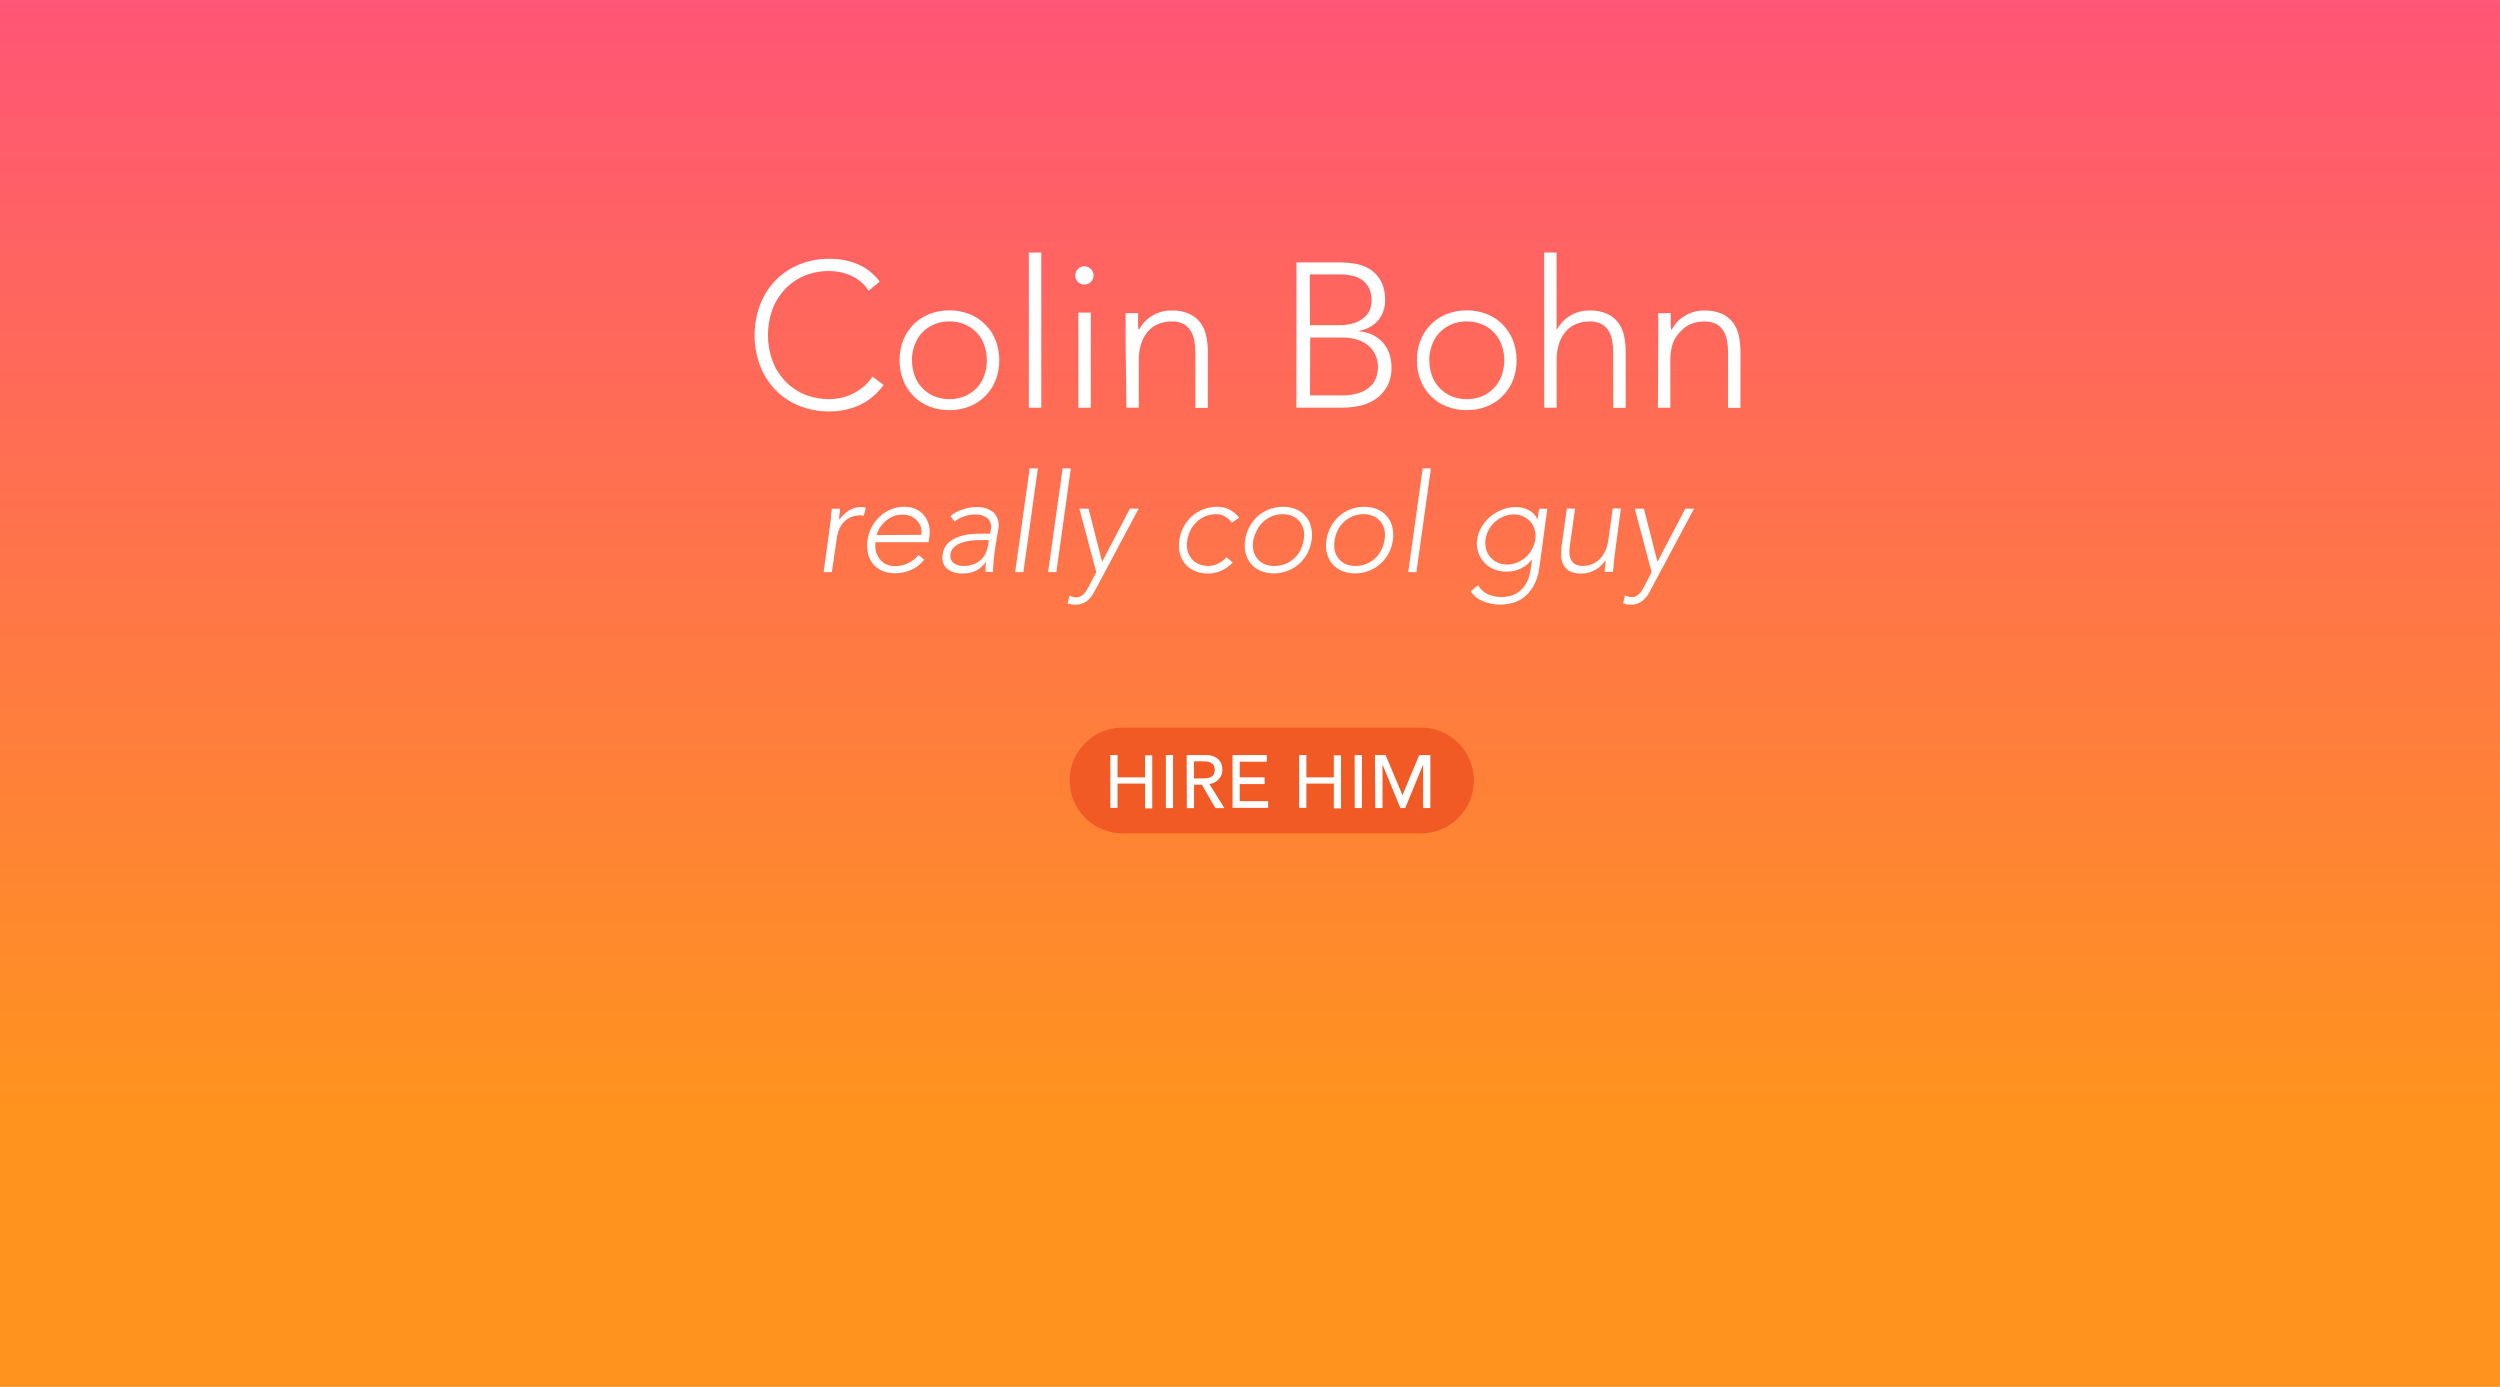
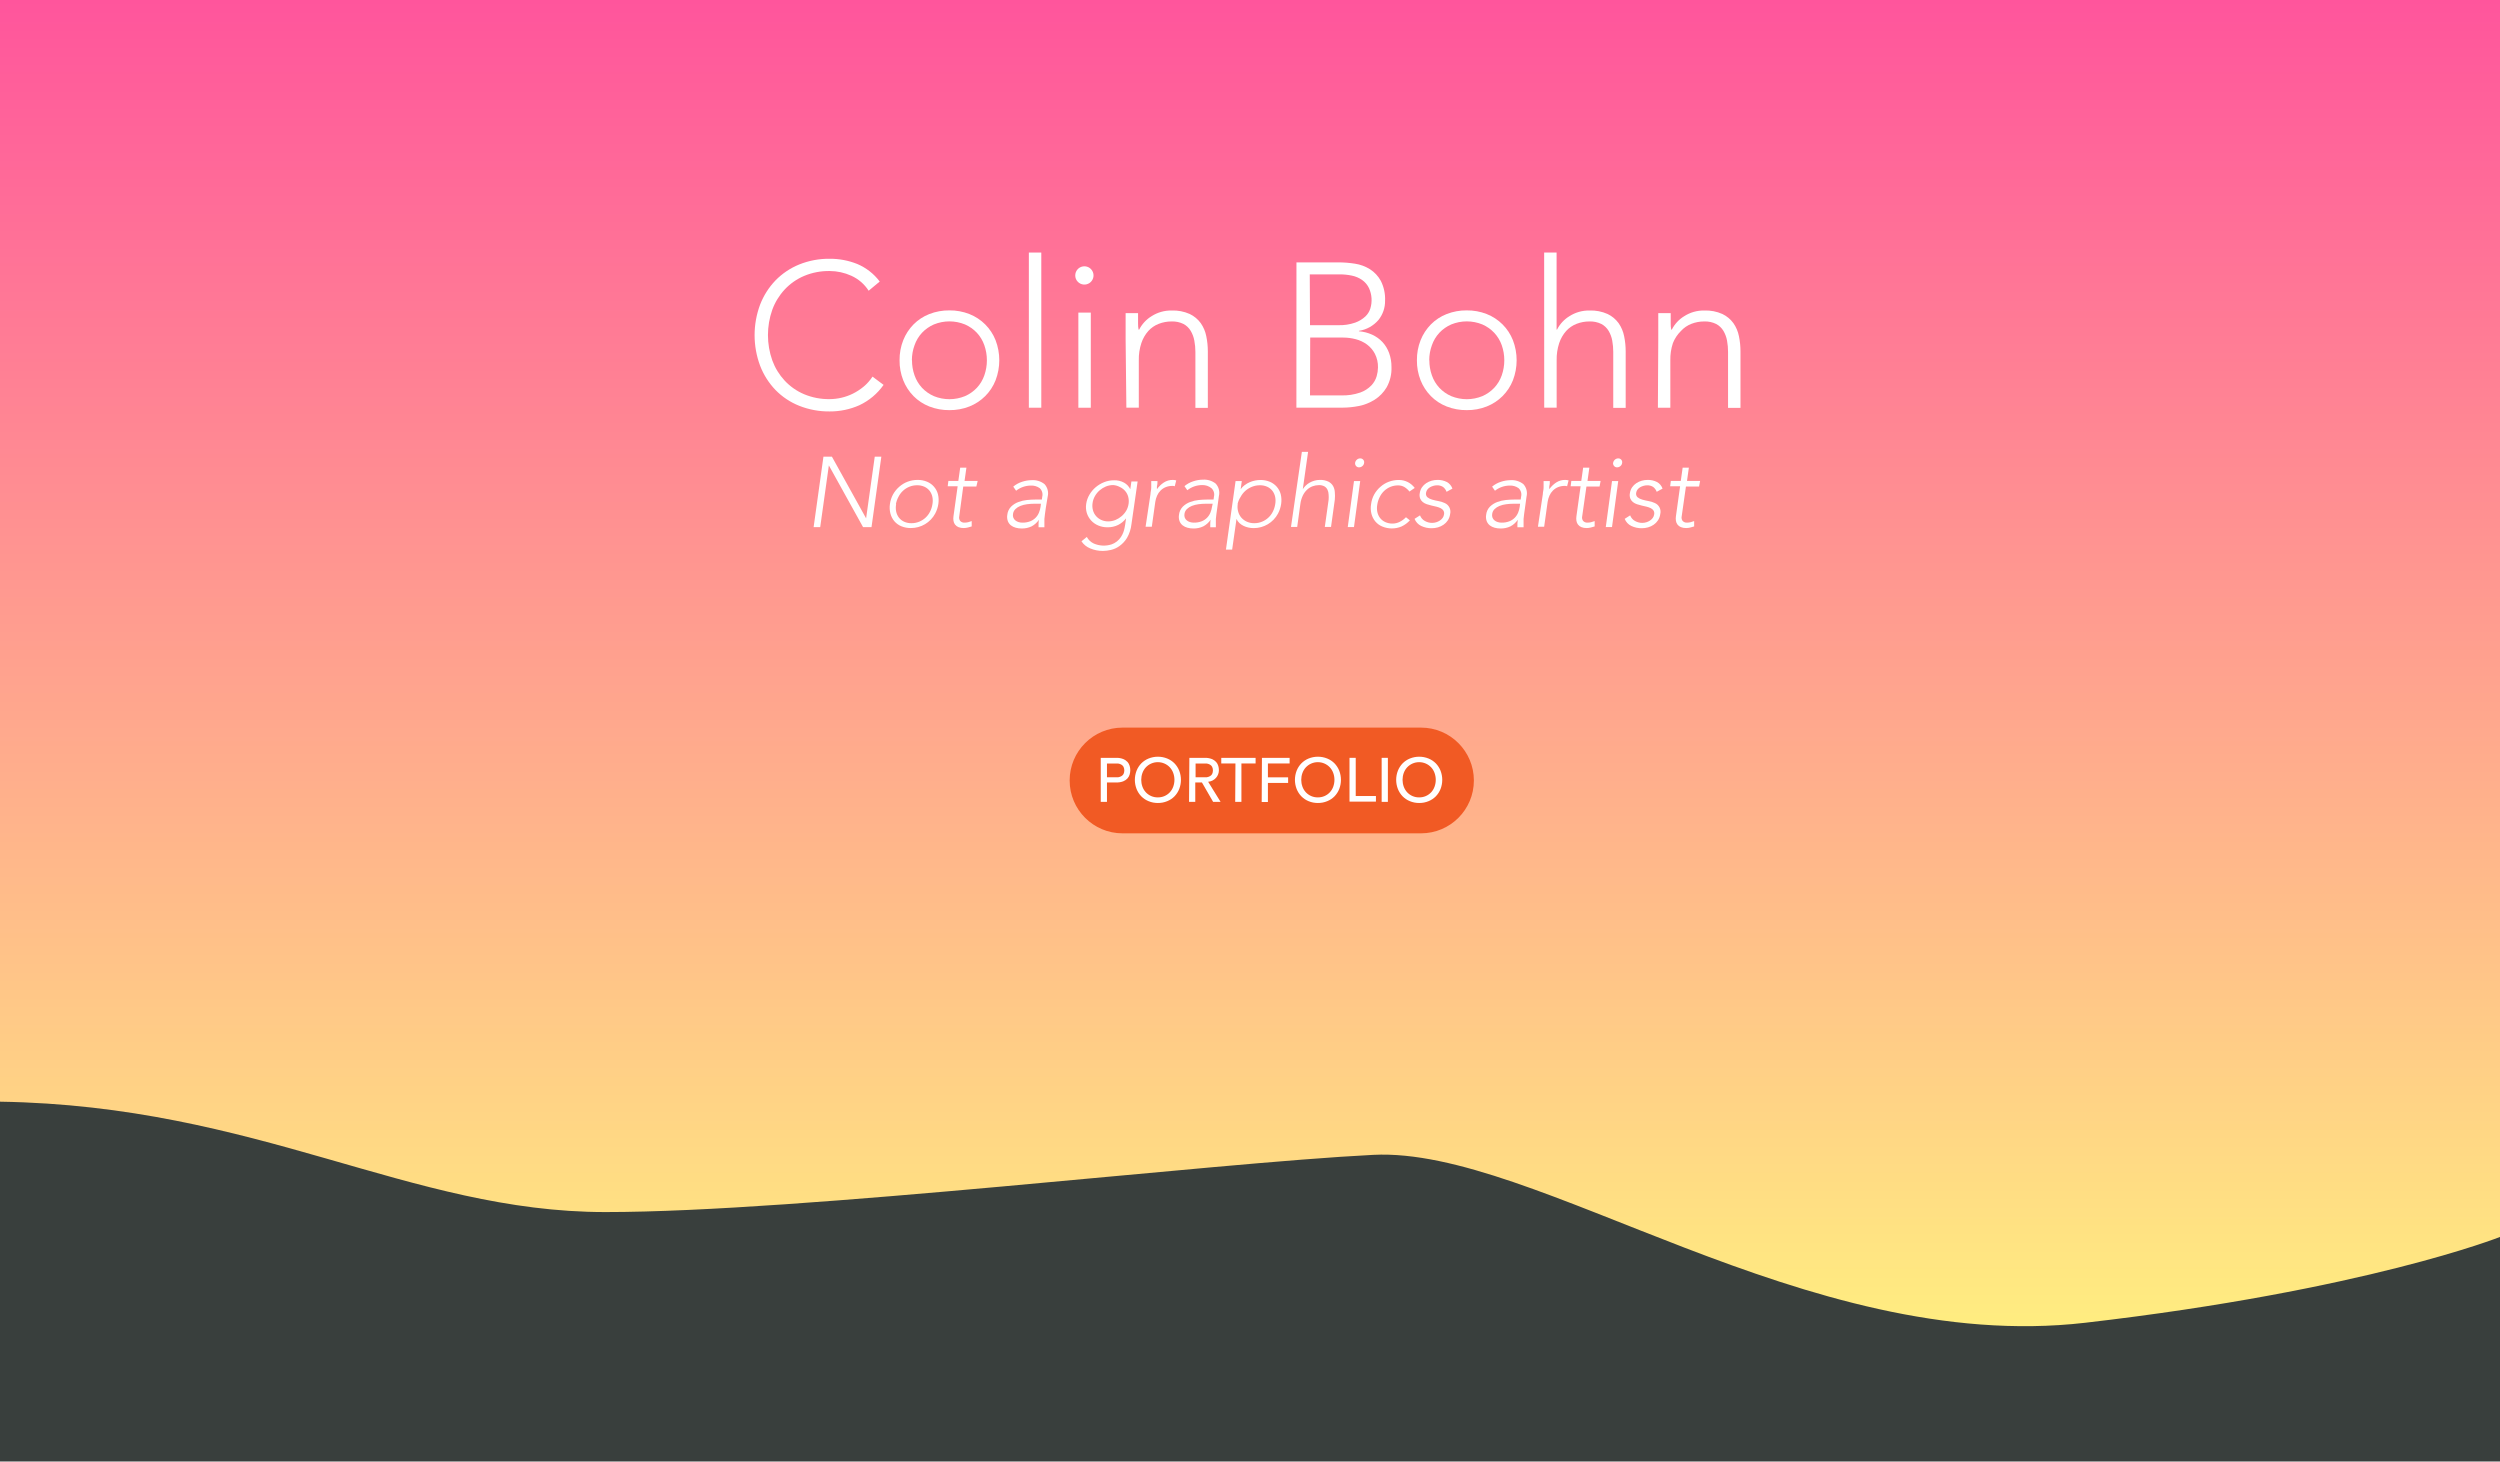
- <svg xmlns="http://www.w3.org/2000/svg" viewBox="0 0 402 223">
+ <svg xmlns="http://www.w3.org/2000/svg" viewBox="0 0 402 235">
  <defs>
    <linearGradient id="a" x1="201" y1="223" x2="201" gradientUnits="userSpaceOnUse">
-       <stop offset="0.2" stop-color="#ff931e" />
-       <stop offset="1" stop-color="#ff5576" />
+       <stop offset="0" stop-color="#fff47f" />
+       <stop offset="1" stop-color="#ff559c" />
    </linearGradient>
  </defs>
  <rect width="402" height="223" style="fill:url(#a)" />
  <path d="M142.08,61.89a9.9,9.9,0,0,1-3.89,3.27,11.57,11.57,0,0,1-4.78,1,12.87,12.87,0,0,1-4.9-.91,11,11,0,0,1-3.81-2.54,11.66,11.66,0,0,1-2.47-3.89,14.06,14.06,0,0,1,0-9.85,11.71,11.71,0,0,1,2.47-3.88,11.24,11.24,0,0,1,3.81-2.56,12.68,12.68,0,0,1,4.9-.92,11.64,11.64,0,0,1,4.44.84,8.81,8.81,0,0,1,3.61,2.82l-1.78,1.48a6.46,6.46,0,0,0-2.79-2.41,8.47,8.47,0,0,0-3.48-.76,10.26,10.26,0,0,0-4.11.79,9.15,9.15,0,0,0-3.12,2.18,9.63,9.63,0,0,0-2,3.27,12.23,12.23,0,0,0,0,8.12,9.63,9.63,0,0,0,2,3.27,9.16,9.16,0,0,0,3.12,2.18,10.25,10.25,0,0,0,4.11.79,8.56,8.56,0,0,0,3.71-.87,9,9,0,0,0,1.73-1.12,7.18,7.18,0,0,0,1.45-1.63Z" style="fill:#fff" />
  <path d="M144.65,57.93a8.5,8.5,0,0,1,.59-3.22,7.68,7.68,0,0,1,1.65-2.54,7.35,7.35,0,0,1,2.54-1.67,8.63,8.63,0,0,1,3.23-.59,8.5,8.5,0,0,1,3.22.59,7.47,7.47,0,0,1,4.21,4.21,9,9,0,0,1,0,6.44,7.46,7.46,0,0,1-4.21,4.21,8.49,8.49,0,0,1-3.22.59,8.62,8.62,0,0,1-3.23-.59,7.35,7.35,0,0,1-2.54-1.67,7.68,7.68,0,0,1-1.65-2.54A8.5,8.5,0,0,1,144.65,57.93Zm2,0a7.06,7.06,0,0,0,.41,2.43,5.67,5.67,0,0,0,1.2,2,5.83,5.83,0,0,0,1.91,1.34,6.61,6.61,0,0,0,5,0,5.83,5.83,0,0,0,1.91-1.34,5.68,5.68,0,0,0,1.2-2,7.34,7.34,0,0,0,0-4.85,5.68,5.68,0,0,0-1.2-2,5.83,5.83,0,0,0-1.91-1.34,6.61,6.61,0,0,0-5,0,5.82,5.82,0,0,0-1.91,1.34,5.67,5.67,0,0,0-1.2,2A7.05,7.05,0,0,0,146.63,57.93Z" style="fill:#fff" />
  <path d="M165.44,40.61h2V65.56h-2Z" style="fill:#fff" />
  <path d="M172.9,44.27a1.47,1.47,0,1,1,.43,1.06A1.43,1.43,0,0,1,172.9,44.27Zm.5,6h2V65.56h-2Z" style="fill:#fff" />
  <path d="M181,54.6c0-.29,0-.63,0-1s0-.82,0-1.24,0-.81,0-1.17,0-.64,0-.84h2q0,.86,0,1.65a5.12,5.12,0,0,0,.08,1h.1a5.35,5.35,0,0,1,2-2.16,5.77,5.77,0,0,1,3.23-.91,6.51,6.51,0,0,1,2.9.56,4.68,4.68,0,0,1,1.77,1.47,5.52,5.52,0,0,1,.89,2.1,11.94,11.94,0,0,1,.25,2.44v9.08h-2v-9a9.69,9.69,0,0,0-.17-1.8,4.78,4.78,0,0,0-.58-1.57,3,3,0,0,0-1.15-1.11,4,4,0,0,0-1.93-.41,5.63,5.63,0,0,0-2.06.38,4.44,4.44,0,0,0-1.68,1.15,5.59,5.59,0,0,0-1.12,1.95,8.29,8.29,0,0,0-.41,2.76v7.62h-2Z" style="fill:#fff" />
  <path d="M208.47,42.19h6.73a17.06,17.06,0,0,1,2.67.21,6.36,6.36,0,0,1,2.42.89,5.16,5.16,0,0,1,1.75,1.88,6.48,6.48,0,0,1,.68,3.18,4.82,4.82,0,0,1-1.06,3.1,5.19,5.19,0,0,1-3.14,1.75v.07a6.23,6.23,0,0,1,2.11.54A5.28,5.28,0,0,1,222.3,55a5.21,5.21,0,0,1,1.07,1.77,6.41,6.41,0,0,1,.38,2.24,6.23,6.23,0,0,1-.78,3.28,5.94,5.94,0,0,1-1.95,2,7.47,7.47,0,0,1-2.54,1,13.54,13.54,0,0,1-2.56.26h-7.46Zm2.18,10.1h4.52a7.63,7.63,0,0,0,2.74-.41,4.74,4.74,0,0,0,1.65-1,3,3,0,0,0,.79-1.27,4.65,4.65,0,0,0-.21-3.27A3.42,3.42,0,0,0,219,45a4.45,4.45,0,0,0-1.62-.68,9.28,9.28,0,0,0-1.95-.2h-4.82Zm0,11.29h5a8.56,8.56,0,0,0,3.08-.46,4.7,4.7,0,0,0,1.8-1.16,3.64,3.64,0,0,0,.84-1.47,5.32,5.32,0,0,0,.21-1.4,4.62,4.62,0,0,0-.5-2.21,4.4,4.4,0,0,0-1.29-1.5,5.31,5.31,0,0,0-1.8-.84,8,8,0,0,0-2-.26h-5.31Z" style="fill:#fff" />
  <path d="M227.84,57.93a8.51,8.51,0,0,1,.59-3.22,7.67,7.67,0,0,1,1.65-2.54,7.34,7.34,0,0,1,2.54-1.67,8.62,8.62,0,0,1,3.23-.59,8.51,8.51,0,0,1,3.22.59,7.46,7.46,0,0,1,4.21,4.21,9,9,0,0,1,0,6.44,7.46,7.46,0,0,1-4.21,4.21,8.5,8.5,0,0,1-3.22.59,8.61,8.61,0,0,1-3.23-.59,7.33,7.33,0,0,1-2.54-1.67,7.67,7.67,0,0,1-1.65-2.54A8.51,8.51,0,0,1,227.84,57.93Zm2,0a7.06,7.06,0,0,0,.41,2.43,5.66,5.66,0,0,0,1.2,2,5.83,5.83,0,0,0,1.91,1.34,6.6,6.6,0,0,0,5,0,5.82,5.82,0,0,0,1.91-1.34,5.68,5.68,0,0,0,1.21-2,7.34,7.34,0,0,0,0-4.85,5.67,5.67,0,0,0-1.21-2,5.81,5.81,0,0,0-1.91-1.34,6.6,6.6,0,0,0-5,0,5.82,5.82,0,0,0-1.91,1.34,5.65,5.65,0,0,0-1.2,2A7.05,7.05,0,0,0,229.82,57.93Z" style="fill:#fff" />
  <path d="M248.3,40.61h2V53h.07a5.35,5.35,0,0,1,2-2.16,5.77,5.77,0,0,1,3.23-.91,6.51,6.51,0,0,1,2.9.56,4.68,4.68,0,0,1,1.77,1.47,5.53,5.53,0,0,1,.89,2.1,11.94,11.94,0,0,1,.25,2.44v9.08h-2v-9a9.73,9.73,0,0,0-.16-1.8,4.77,4.77,0,0,0-.58-1.57,3,3,0,0,0-1.16-1.11,4,4,0,0,0-1.93-.41,5.62,5.62,0,0,0-2.06.38,4.44,4.44,0,0,0-1.68,1.15,5.62,5.62,0,0,0-1.12,1.95,8.29,8.29,0,0,0-.41,2.76v7.62h-2Z" style="fill:#fff" />
  <path d="M266.65,54.6q0-.43,0-1t0-1.24q0-.63,0-1.17t0-.84h2q0,.86,0,1.65a5.17,5.17,0,0,0,.08,1h.1a5.35,5.35,0,0,1,2-2.16,5.77,5.77,0,0,1,3.23-.91,6.51,6.51,0,0,1,2.9.56,4.68,4.68,0,0,1,1.77,1.47,5.53,5.53,0,0,1,.89,2.1,11.94,11.94,0,0,1,.25,2.44v9.08h-2v-9a9.73,9.73,0,0,0-.16-1.8,4.77,4.77,0,0,0-.58-1.57,3,3,0,0,0-1.16-1.11,4,4,0,0,0-1.93-.41,5.62,5.62,0,0,0-2.06.38,4.44,4.44,0,0,0-1.68,1.15A5.62,5.62,0,0,0,269,55.18a8.29,8.29,0,0,0-.41,2.76v7.62h-2Z" style="fill:#fff" />
-   <path d="M133.45,84.65q0-.29.09-.69t.08-.82q0-.42.07-.78t.06-.56h1.32q0,.57-.11,1.1a3.36,3.36,0,0,0,0,.68,5.63,5.63,0,0,1,1.51-1.47,3.58,3.58,0,0,1,2-.57,2.81,2.81,0,0,1,.75.11l-.33,1.3a1.41,1.41,0,0,0-.48-.09,3.92,3.92,0,0,0-1.52.27,3.51,3.51,0,0,0-1.14.76,3.69,3.69,0,0,0-.77,1.13,5.38,5.38,0,0,0-.4,1.4L133.76,92h-1.32Z" style="fill:#fff" />
-   <path d="M148.61,90a5.54,5.54,0,0,1-2.15,1.67,6.52,6.52,0,0,1-2.56.51,5,5,0,0,1-2.06-.4,3.92,3.92,0,0,1-1.47-1.11,4.14,4.14,0,0,1-.81-1.69,5.74,5.74,0,0,1-.05-2.17,6.25,6.25,0,0,1,2-3.79,6,6,0,0,1,1.76-1.12,5.42,5.42,0,0,1,2.1-.41,4.54,4.54,0,0,1,2,.41A3.75,3.75,0,0,1,148.69,83a3.8,3.8,0,0,1,.7,1.53,4.78,4.78,0,0,1,.06,1.74l-.13.92h-8.54a4,4,0,0,0,0,1.07,3.31,3.31,0,0,0,.43,1.27,3.11,3.11,0,0,0,1,1.06,3.32,3.32,0,0,0,1.84.44,4.73,4.73,0,0,0,2-.48,4.24,4.24,0,0,0,1.64-1.32Zm-.46-4a3.07,3.07,0,0,0-.09-1.28,2.62,2.62,0,0,0-.59-1,3,3,0,0,0-1-.71,3.3,3.3,0,0,0-1.33-.26,3.73,3.73,0,0,0-1.86.44,4.92,4.92,0,0,0-1.29,1,4.76,4.76,0,0,0-.76,1.11,3,3,0,0,0-.28.74Z" style="fill:#fff" />
-   <path d="M160.09,87.69q-.11.75-.19,1.34t-.12,1.1q0,.51-.07.95t0,.88h-1.23a7.14,7.14,0,0,1,0-.79q0-.42.09-.86h0a4.49,4.49,0,0,1-1.62,1.45,4.85,4.85,0,0,1-2.21.46,4.92,4.92,0,0,1-1.28-.17,3,3,0,0,1-1.08-.53,2.22,2.22,0,0,1-.69-.93,2.72,2.72,0,0,1-.12-1.39,3,3,0,0,1,.86-1.85,4.64,4.64,0,0,1,1.62-1,7.58,7.58,0,0,1,1.9-.44q1-.1,1.74-.1h1.54l.09-.62a1.92,1.92,0,0,0-.55-1.89,3.08,3.08,0,0,0-2-.57,5.28,5.28,0,0,0-3.28,1.14l-.64-.9a5.74,5.74,0,0,1,2-1.07,6.87,6.87,0,0,1,2.11-.36,4.13,4.13,0,0,1,2.83.87,3,3,0,0,1,.71,2.81Zm-2.53-.84a12.08,12.08,0,0,0-1.64.11,6,6,0,0,0-1.45.37,3.39,3.39,0,0,0-1.1.7,1.82,1.82,0,0,0-.54,1.1,1.52,1.52,0,0,0,.09.82,1.46,1.46,0,0,0,.45.59,2.13,2.13,0,0,0,.69.35,2.77,2.77,0,0,0,.81.12,4.56,4.56,0,0,0,1.78-.31,3.44,3.44,0,0,0,1.93-1.93,5.31,5.31,0,0,0,.34-1.26l.09-.68Z" style="fill:#fff" />
-   <path d="M165.57,75.32h1.32L164.56,92h-1.32Z" style="fill:#fff" />
-   <path d="M170.87,75.32h1.32L169.86,92h-1.32Z" style="fill:#fff" />
-   <path d="M176,95.1a4.57,4.57,0,0,1-1.24,1.56,2.91,2.91,0,0,1-1.84.57,3.86,3.86,0,0,1-.65-.05,4.94,4.94,0,0,1-.6-.14l.29-1.23.55.17a2.27,2.27,0,0,0,.59.08,1.39,1.39,0,0,0,.65-.15,2,2,0,0,0,.53-.4,3.44,3.44,0,0,0,.42-.54q.19-.3.34-.6L176.28,92l-2.71-10.21h1.47l2.18,8.56,4.47-8.56h1.41Z" style="fill:#fff" />
-   <path d="M198.22,90.46a5.87,5.87,0,0,1-1.88,1.33,5.28,5.28,0,0,1-2.1.43,5.34,5.34,0,0,1-2.1-.4,4,4,0,0,1-1.54-1.11,4.31,4.31,0,0,1-.87-1.69,5.2,5.2,0,0,1-.09-2.15,6,6,0,0,1,.69-2.15A6.35,6.35,0,0,1,191.67,83a5.9,5.9,0,0,1,1.85-1.11,6.19,6.19,0,0,1,2.21-.4,4.31,4.31,0,0,1,2,.46,4.54,4.54,0,0,1,1.53,1.3l-1.17.79a4.1,4.1,0,0,0-1.12-1,2.72,2.72,0,0,0-1.41-.36,4.42,4.42,0,0,0-1.72.33,4.63,4.63,0,0,0-2.39,2.21,5.35,5.35,0,0,0-.52,1.62,4.25,4.25,0,0,0,0,1.62,3.32,3.32,0,0,0,.62,1.32,3.09,3.09,0,0,0,1.14.89,3.8,3.8,0,0,0,1.63.33,3.41,3.41,0,0,0,1.58-.39,4.86,4.86,0,0,0,1.34-1Z" style="fill:#fff" />
-   <path d="M200.22,86.87a6,6,0,0,1,.69-2.15A6.34,6.34,0,0,1,202.25,83a5.88,5.88,0,0,1,1.85-1.11,6.2,6.2,0,0,1,2.21-.4,5.26,5.26,0,0,1,2.09.4,4.07,4.07,0,0,1,2.41,2.81,5.59,5.59,0,0,1,.1,2.15,6.54,6.54,0,0,1-.7,2.15,6.06,6.06,0,0,1-5.39,3.2,5.35,5.35,0,0,1-2.1-.4,4,4,0,0,1-1.54-1.11,4.31,4.31,0,0,1-.87-1.69A5.2,5.2,0,0,1,200.22,86.87Zm1.32,0a4.25,4.25,0,0,0,0,1.62,3.31,3.31,0,0,0,.62,1.32,3.09,3.09,0,0,0,1.14.89A3.81,3.81,0,0,0,205,91a4.43,4.43,0,0,0,1.72-.33,4.63,4.63,0,0,0,2.39-2.21,5.37,5.37,0,0,0,.52-1.62,4.26,4.26,0,0,0,0-1.62,3.3,3.3,0,0,0-.62-1.32,3.09,3.09,0,0,0-1.14-.89,3.81,3.81,0,0,0-1.63-.33,4.42,4.42,0,0,0-1.71.33,4.62,4.62,0,0,0-2.39,2.21A5.35,5.35,0,0,0,201.54,86.87Z" style="fill:#fff" />
-   <path d="M213.29,86.87a6,6,0,0,1,.69-2.15A6.35,6.35,0,0,1,215.32,83a5.89,5.89,0,0,1,1.85-1.11,6.19,6.19,0,0,1,2.21-.4,5.26,5.26,0,0,1,2.09.4,4.07,4.07,0,0,1,2.41,2.81,5.61,5.61,0,0,1,.1,2.15,6.51,6.51,0,0,1-.7,2.15,6.06,6.06,0,0,1-5.39,3.2,5.35,5.35,0,0,1-2.1-.4,4,4,0,0,1-1.54-1.11,4.32,4.32,0,0,1-.87-1.69A5.19,5.19,0,0,1,213.29,86.87Zm1.32,0a4.25,4.25,0,0,0,0,1.62,3.31,3.31,0,0,0,.62,1.32,3.1,3.1,0,0,0,1.14.89A3.8,3.8,0,0,0,218,91a4.43,4.43,0,0,0,1.72-.33,4.63,4.63,0,0,0,2.39-2.21,5.34,5.34,0,0,0,.52-1.62,4.25,4.25,0,0,0,0-1.62,3.31,3.31,0,0,0-.62-1.32,3.09,3.09,0,0,0-1.14-.89,3.8,3.8,0,0,0-1.63-.33,4.42,4.42,0,0,0-1.72.33,4.63,4.63,0,0,0-2.39,2.21A5.37,5.37,0,0,0,214.61,86.87Z" style="fill:#fff" />
-   <path d="M228.77,75.32h1.32L227.76,92h-1.32Z" style="fill:#fff" />
-   <path d="M247.52,91.3a7.82,7.82,0,0,1-1,3.06,6.16,6.16,0,0,1-1.63,1.8A5.25,5.25,0,0,1,243,97a8.08,8.08,0,0,1-1.75.22,7,7,0,0,1-2.83-.56,4.16,4.16,0,0,1-1.93-1.57l1.19-1a3.35,3.35,0,0,0,1.54,1.45,5.57,5.57,0,0,0,3.92.2,4.16,4.16,0,0,0,1.24-.69,4.11,4.11,0,0,0,.85-.95,5.22,5.22,0,0,0,.52-1,6.38,6.38,0,0,0,.28-1q.09-.46.13-.75l.2-1.41h0a5,5,0,0,1-1.75,1.45,5.17,5.17,0,0,1-2.37.53,5.09,5.09,0,0,1-2.06-.41,4.41,4.41,0,0,1-2.51-2.78,4.54,4.54,0,0,1-.14-2,5.43,5.43,0,0,1,.71-2,6.43,6.43,0,0,1,1.4-1.65,6.82,6.82,0,0,1,1.88-1.12,5.78,5.78,0,0,1,2.17-.42,4.33,4.33,0,0,1,2.22.53,3.29,3.29,0,0,1,1.34,1.45h0l.24-1.72h1.32Zm-.64-4.55a3.88,3.88,0,0,0-.1-1.57,3.25,3.25,0,0,0-.68-1.28,3.48,3.48,0,0,0-1.15-.86,3.55,3.55,0,0,0-1.52-.32,4.24,4.24,0,0,0-1.62.32,5.11,5.11,0,0,0-1.41.86,4.79,4.79,0,0,0-1,1.28,4.3,4.3,0,0,0-.53,1.57,3.84,3.84,0,0,0,.1,1.57,3.23,3.23,0,0,0,.68,1.28,3.46,3.46,0,0,0,1.15.86,3.55,3.55,0,0,0,1.52.32,4.24,4.24,0,0,0,1.62-.32,5.09,5.09,0,0,0,1.41-.86,4.75,4.75,0,0,0,1-1.28A4.3,4.3,0,0,0,246.88,86.74Z" style="fill:#fff" />
-   <path d="M259.66,89.1c0,.19-.06.42-.09.69s-.05.55-.08.83,0,.54-.07.78,0,.43-.06.56h-1.32q0-.57.11-1.1a3.4,3.4,0,0,0,0-.68h-.07a4.3,4.3,0,0,1-.65.79,4.24,4.24,0,0,1-.87.65,4.85,4.85,0,0,1-1.06.44,4.27,4.27,0,0,1-1.19.17,4.05,4.05,0,0,1-1.89-.37,2.51,2.51,0,0,1-1-1,3.16,3.16,0,0,1-.38-1.4,8.67,8.67,0,0,1,.07-1.63l.84-6.05h1.32l-.84,6a6.7,6.7,0,0,0-.07,1.2,2.64,2.64,0,0,0,.24,1,1.71,1.71,0,0,0,.67.74,2.38,2.38,0,0,0,1.24.28,4,4,0,0,0,1.41-.25,3.64,3.64,0,0,0,1.23-.77,4.48,4.48,0,0,0,.93-1.3,6.14,6.14,0,0,0,.54-1.84l.7-5.08h1.32Z" style="fill:#fff" />
-   <path d="M265.29,95.1a4.57,4.57,0,0,1-1.24,1.56,2.91,2.91,0,0,1-1.84.57,3.88,3.88,0,0,1-.65-.05A4.93,4.93,0,0,1,261,97l.29-1.23.55.17a2.28,2.28,0,0,0,.59.08,1.39,1.39,0,0,0,.65-.15,2,2,0,0,0,.53-.4A3.35,3.35,0,0,0,264,95c.13-.2.24-.4.34-.6L265.58,92l-2.71-10.21h1.47l2.18,8.56L271,81.79h1.41Z" style="fill:#fff" />
+   <path d="M132.41,73.43h1.36l5.5,9.92h0l1.39-9.92h1.06l-1.58,11.33h-1.36l-5.5-9.92h0l-1.39,9.92h-1.06Z" style="fill:#fff" />
+   <path d="M143.1,81.06a4.4,4.4,0,0,1,.5-1.56,4.61,4.61,0,0,1,1-1.23,4.28,4.28,0,0,1,1.34-.81,4.5,4.5,0,0,1,1.61-.29,3.83,3.83,0,0,1,1.52.29,3,3,0,0,1,1.75,2,4.07,4.07,0,0,1,.07,1.56,4.75,4.75,0,0,1-.51,1.56,4.41,4.41,0,0,1-3.92,2.33,3.87,3.87,0,0,1-1.53-.29,2.94,2.94,0,0,1-1.12-.81,3.14,3.14,0,0,1-.63-1.23A3.78,3.78,0,0,1,143.1,81.06Zm1,0a3.09,3.09,0,0,0,0,1.18,2.41,2.41,0,0,0,.45,1,2.25,2.25,0,0,0,.83.65,2.76,2.76,0,0,0,1.18.24,3.21,3.21,0,0,0,1.25-.24,3.36,3.36,0,0,0,1.74-1.61,3.89,3.89,0,0,0,.38-1.18,3.1,3.1,0,0,0,0-1.18,2.42,2.42,0,0,0-.45-1,2.25,2.25,0,0,0-.83-.65,2.76,2.76,0,0,0-1.18-.24,3.21,3.21,0,0,0-1.25.24,3.36,3.36,0,0,0-1.74,1.61A3.9,3.9,0,0,0,144.06,81.06Z" style="fill:#fff" />
+   <path d="M157,78.23h-2.11L154.25,83a.91.91,0,0,0,.15.77.89.89,0,0,0,.71.27,2.39,2.39,0,0,0,.57-.07,3.86,3.86,0,0,0,.57-.18l0,.86a5.39,5.39,0,0,1-.64.18,3.08,3.08,0,0,1-.64.08,2.13,2.13,0,0,1-.86-.15,1.31,1.31,0,0,1-.54-.41,1.33,1.33,0,0,1-.25-.6,2.33,2.33,0,0,1,0-.74l.67-4.82h-1.6l.11-.86h1.6l.3-2.13h1l-.3,2.13h2.11Z" style="fill:#fff" />
+   <path d="M168.17,81.65q-.08.54-.14,1t-.09.8q0,.37,0,.69c0,.21,0,.43,0,.64H167a5.15,5.15,0,0,1,0-.58q0-.3.06-.62h0a3.28,3.28,0,0,1-1.18,1.06,3.53,3.53,0,0,1-1.61.34,3.57,3.57,0,0,1-.93-.12,2.15,2.15,0,0,1-.78-.38,1.61,1.61,0,0,1-.5-.68,2,2,0,0,1-.09-1,2.21,2.21,0,0,1,.62-1.34,3.37,3.37,0,0,1,1.18-.74,5.51,5.51,0,0,1,1.38-.32q.72-.07,1.26-.07h1.12l.06-.45a1.4,1.4,0,0,0-.4-1.38,2.24,2.24,0,0,0-1.42-.42,3.84,3.84,0,0,0-2.38.83l-.46-.66a4.18,4.18,0,0,1,1.42-.78,5,5,0,0,1,1.54-.26,3,3,0,0,1,2.06.63,2.18,2.18,0,0,1,.52,2ZM166.33,81a8.8,8.8,0,0,0-1.19.08,4.37,4.37,0,0,0-1.06.27,2.46,2.46,0,0,0-.8.51,1.33,1.33,0,0,0-.39.8,1.11,1.11,0,0,0,.06.6,1.05,1.05,0,0,0,.33.43,1.54,1.54,0,0,0,.5.26,2,2,0,0,0,.59.09,3.32,3.32,0,0,0,1.3-.22,2.5,2.5,0,0,0,1.4-1.4,3.86,3.86,0,0,0,.25-.92l.06-.5Z" style="fill:#fff" />
+   <path d="M181.94,84.28a5.69,5.69,0,0,1-.72,2.22A4.47,4.47,0,0,1,180,87.81a3.81,3.81,0,0,1-1.37.62,5.88,5.88,0,0,1-1.27.16,5.09,5.09,0,0,1-2.06-.41,3,3,0,0,1-1.4-1.14l.86-.7a2.44,2.44,0,0,0,1.12,1.06,4.05,4.05,0,0,0,2.85.14,3,3,0,0,0,1.52-1.19,3.83,3.83,0,0,0,.38-.75,4.68,4.68,0,0,0,.2-.71q.06-.34.1-.54l.14-1h0a3.65,3.65,0,0,1-1.27,1.06,3.76,3.76,0,0,1-1.72.38,3.71,3.71,0,0,1-1.5-.3,3.21,3.21,0,0,1-1.82-2,3.31,3.31,0,0,1-.1-1.47,4,4,0,0,1,.52-1.47,4.68,4.68,0,0,1,1-1.2,5,5,0,0,1,1.37-.82,4.2,4.2,0,0,1,1.58-.3,3.15,3.15,0,0,1,1.62.38,2.4,2.4,0,0,1,1,1.06h0l.18-1.25h1ZM181.48,81a2.82,2.82,0,0,0-.07-1.14,2.36,2.36,0,0,0-.5-.93,2.52,2.52,0,0,0-.84-.62A2.57,2.57,0,0,0,179,78a3.08,3.08,0,0,0-1.18.23,3.71,3.71,0,0,0-1,.62,3.47,3.47,0,0,0-.76.93,3.12,3.12,0,0,0-.38,1.14,2.8,2.8,0,0,0,.07,1.14,2.36,2.36,0,0,0,.5.93,2.51,2.51,0,0,0,.84.62,2.57,2.57,0,0,0,1.1.23,3.08,3.08,0,0,0,1.18-.23,3.7,3.7,0,0,0,1-.62,3.47,3.47,0,0,0,.76-.93A3.13,3.13,0,0,0,181.48,81Z" style="fill:#fff" />
+   <path d="M185,79.44q0-.21.06-.5t.06-.6q0-.3,0-.57c0-.18,0-.31,0-.41h1c0,.28,0,.54-.08.8a2.45,2.45,0,0,0,0,.5,4.11,4.11,0,0,1,1.1-1.07,2.6,2.6,0,0,1,1.46-.42,2,2,0,0,1,.54.08l-.24.94a1,1,0,0,0-.35-.06,2.85,2.85,0,0,0-1.1.2,2.55,2.55,0,0,0-.83.55,2.69,2.69,0,0,0-.56.82,3.92,3.92,0,0,0-.29,1l-.56,4h-1Z" style="fill:#fff" />
+   <path d="M195.74,81.65q-.08.54-.14,1t-.09.8q0,.37,0,.69c0,.21,0,.43,0,.64h-.9a5.15,5.15,0,0,1,0-.58q0-.3.06-.62h0a3.28,3.28,0,0,1-1.18,1.06,3.53,3.53,0,0,1-1.61.34,3.57,3.57,0,0,1-.93-.12,2.15,2.15,0,0,1-.78-.38,1.61,1.61,0,0,1-.5-.68,2,2,0,0,1-.09-1,2.21,2.21,0,0,1,.62-1.34,3.37,3.37,0,0,1,1.18-.74,5.51,5.51,0,0,1,1.38-.32q.72-.07,1.26-.07h1.12l.06-.45a1.4,1.4,0,0,0-.4-1.38A2.24,2.24,0,0,0,193.3,78a3.84,3.84,0,0,0-2.38.83l-.46-.66a4.18,4.18,0,0,1,1.42-.78,5,5,0,0,1,1.54-.26,3,3,0,0,1,2.06.63,2.18,2.18,0,0,1,.52,2ZM193.9,81a8.8,8.8,0,0,0-1.19.08,4.37,4.37,0,0,0-1.06.27,2.46,2.46,0,0,0-.8.51,1.33,1.33,0,0,0-.39.8,1.11,1.11,0,0,0,.06.6,1.05,1.05,0,0,0,.33.43,1.54,1.54,0,0,0,.5.26,2,2,0,0,0,.59.09,3.32,3.32,0,0,0,1.3-.22,2.5,2.5,0,0,0,1.4-1.4,3.86,3.86,0,0,0,.25-.92L195,81Z" style="fill:#fff" />
+   <path d="M198.68,77.36h1l-.18,1.3h0a2.93,2.93,0,0,1,.65-.66,4,4,0,0,1,.8-.46,4.3,4.3,0,0,1,.86-.27,4.37,4.37,0,0,1,.86-.09,3.82,3.82,0,0,1,1.52.29,3,3,0,0,1,1.75,2,4.07,4.07,0,0,1,.07,1.56,4.74,4.74,0,0,1-.51,1.56,4.41,4.41,0,0,1-3.92,2.33,4,4,0,0,1-.83-.09,3.38,3.38,0,0,1-.79-.27,2.69,2.69,0,0,1-.67-.46,1.92,1.92,0,0,1-.46-.66h0l-.7,4.94h-1Zm.35,3.7a2.69,2.69,0,0,0,.06,1.18,2.46,2.46,0,0,0,.52,1,2.59,2.59,0,0,0,.89.65,2.83,2.83,0,0,0,1.18.24,3.21,3.21,0,0,0,1.25-.24,3.36,3.36,0,0,0,1.74-1.61,3.88,3.88,0,0,0,.38-1.18,3.07,3.07,0,0,0,0-1.18,2.42,2.42,0,0,0-.45-1,2.26,2.26,0,0,0-.83-.65,2.76,2.76,0,0,0-1.18-.24,3.35,3.35,0,0,0-1.26.24,3.76,3.76,0,0,0-1.07.65,3.59,3.59,0,0,0-.78,1A3.43,3.43,0,0,0,199,81.06Z" style="fill:#fff" />
+   <path d="M209.34,72.66h1l-.85,6h0a3.16,3.16,0,0,1,.47-.58,3.11,3.11,0,0,1,.63-.47,3.55,3.55,0,0,1,.77-.32,3.1,3.1,0,0,1,.86-.12,3,3,0,0,1,1.38.27,1.84,1.84,0,0,1,.76.71,2.31,2.31,0,0,1,.28,1,6.4,6.4,0,0,1,0,1.18l-.61,4.4h-1l.61-4.35a4.83,4.83,0,0,0,0-.87,1.92,1.92,0,0,0-.18-.76,1.25,1.25,0,0,0-.49-.54,1.74,1.74,0,0,0-.9-.2,2.93,2.93,0,0,0-1,.18,2.65,2.65,0,0,0-.9.56,3.26,3.26,0,0,0-.68.94,4.47,4.47,0,0,0-.39,1.34l-.51,3.7h-1Z" style="fill:#fff" />
+   <path d="M217.72,77.36h1l-1,7.39h-1Zm.18-2.93a.85.85,0,0,1,.28-.51.78.78,0,0,1,.54-.21.62.62,0,0,1,.49.21.6.6,0,0,1,.14.51.76.76,0,0,1-.27.51.81.81,0,0,1-.54.21.6.6,0,0,1-.48-.21A.65.65,0,0,1,217.9,74.44Z" style="fill:#fff" />
+   <path d="M226.71,83.67a4.27,4.27,0,0,1-1.37,1,4,4,0,0,1-3.06,0,2.93,2.93,0,0,1-1.12-.81,3.14,3.14,0,0,1-.63-1.23,3.75,3.75,0,0,1-.06-1.56,4.38,4.38,0,0,1,.5-1.56,4.62,4.62,0,0,1,1-1.23,4.27,4.27,0,0,1,1.34-.81,4.49,4.49,0,0,1,1.61-.29,3.14,3.14,0,0,1,1.46.34,3.3,3.3,0,0,1,1.11.94l-.85.58a3,3,0,0,0-.82-.73,2,2,0,0,0-1-.26,3.21,3.21,0,0,0-1.25.24,3.42,3.42,0,0,0-1,.65,3.39,3.39,0,0,0-.72,1,3.91,3.91,0,0,0-.38,1.18,3.09,3.09,0,0,0,0,1.18,2.4,2.4,0,0,0,.45,1,2.24,2.24,0,0,0,.83.65,2.75,2.75,0,0,0,1.18.24,2.48,2.48,0,0,0,1.15-.28,3.55,3.55,0,0,0,1-.74Z" style="fill:#fff" />
+   <path d="M228.34,82.87a1.71,1.71,0,0,0,.77.9,2.36,2.36,0,0,0,1.2.31,2.26,2.26,0,0,0,1.21-.37,1.76,1.76,0,0,0,.45-.42,1.25,1.25,0,0,0,.23-.57.89.89,0,0,0-.1-.62,1.1,1.1,0,0,0-.44-.38,3.33,3.33,0,0,0-.66-.24l-.78-.18a7,7,0,0,1-.78-.22,2.13,2.13,0,0,1-.66-.35,1.41,1.41,0,0,1-.42-.57,1.62,1.62,0,0,1-.06-.87,2.18,2.18,0,0,1,.36-.94,2.51,2.51,0,0,1,.68-.66,3,3,0,0,1,.86-.39,3.48,3.48,0,0,1,.93-.13,3.16,3.16,0,0,1,1.53.34,1.93,1.93,0,0,1,.89,1.06l-.94.51a1.74,1.74,0,0,0-.57-.78,1.7,1.7,0,0,0-1-.26,2,2,0,0,0-.54.08,2.46,2.46,0,0,0-.54.22,1.44,1.44,0,0,0-.43.37,1.1,1.1,0,0,0-.22.51.76.76,0,0,0,.22.74,2.08,2.08,0,0,0,.76.38,9.66,9.66,0,0,0,1,.23,3.9,3.9,0,0,1,1,.31,1.52,1.52,0,0,1,.89,1.78,2.39,2.39,0,0,1-.36,1,2.66,2.66,0,0,1-.69.71,3,3,0,0,1-.91.43,3.73,3.73,0,0,1-1,.14,3.79,3.79,0,0,1-1.7-.37,2.15,2.15,0,0,1-1.06-1.14Z" style="fill:#fff" />
+   <path d="M245.22,81.65q-.08.54-.14,1t-.09.8q0,.37,0,.69c0,.21,0,.43,0,.64H244a5.15,5.15,0,0,1,0-.58,6.2,6.2,0,0,1,.06-.62h0a3.27,3.27,0,0,1-1.18,1.06,3.53,3.53,0,0,1-1.61.34,3.57,3.57,0,0,1-.93-.12,2.16,2.16,0,0,1-.78-.38,1.62,1.62,0,0,1-.5-.68,2,2,0,0,1-.09-1,2.2,2.2,0,0,1,.62-1.34,3.38,3.38,0,0,1,1.18-.74,5.52,5.52,0,0,1,1.38-.32q.72-.07,1.26-.07h1.12l.06-.45a1.4,1.4,0,0,0-.4-1.38,2.24,2.24,0,0,0-1.42-.42,3.84,3.84,0,0,0-2.38.83l-.46-.66a4.18,4.18,0,0,1,1.42-.78,5,5,0,0,1,1.54-.26,3,3,0,0,1,2.06.63,2.18,2.18,0,0,1,.52,2ZM243.38,81a8.8,8.8,0,0,0-1.19.08,4.36,4.36,0,0,0-1.06.27,2.45,2.45,0,0,0-.8.51,1.33,1.33,0,0,0-.39.8,1.1,1.1,0,0,0,.06.6,1.05,1.05,0,0,0,.33.43,1.53,1.53,0,0,0,.5.26,2,2,0,0,0,.59.09,3.32,3.32,0,0,0,1.3-.22,2.51,2.51,0,0,0,1.4-1.4,3.91,3.91,0,0,0,.25-.92l.06-.5Z" style="fill:#fff" />
+   <path d="M248.09,79.44q0-.21.06-.5t.06-.6l0-.57c0-.18,0-.31,0-.41h1c0,.28,0,.54-.08.8a2.5,2.5,0,0,0,0,.5,4.09,4.09,0,0,1,1.1-1.07,2.6,2.6,0,0,1,1.46-.42,2,2,0,0,1,.54.08l-.24.94a1,1,0,0,0-.35-.06,2.85,2.85,0,0,0-1.1.2,2.55,2.55,0,0,0-.83.55,2.68,2.68,0,0,0-.56.82,3.94,3.94,0,0,0-.29,1l-.56,4h-1Z" style="fill:#fff" />
+   <path d="M257.21,78.23H255.1L254.42,83a.91.91,0,0,0,.15.77.89.89,0,0,0,.71.27,2.39,2.39,0,0,0,.57-.07,3.86,3.86,0,0,0,.57-.18l0,.86a5.33,5.33,0,0,1-.64.18,3.08,3.08,0,0,1-.64.08,2.13,2.13,0,0,1-.86-.15,1.31,1.31,0,0,1-.54-.41,1.34,1.34,0,0,1-.25-.6,2.33,2.33,0,0,1,0-.74l.67-4.82h-1.6l.11-.86h1.6l.3-2.13h1l-.3,2.13h2.11Z" style="fill:#fff" />
+   <path d="M259.21,77.36h1l-1,7.39h-1Zm.18-2.93a.85.85,0,0,1,.28-.51.78.78,0,0,1,.54-.21.62.62,0,0,1,.49.21.6.6,0,0,1,.14.51.76.76,0,0,1-.27.51.81.81,0,0,1-.54.21.6.6,0,0,1-.48-.21A.65.65,0,0,1,259.38,74.44Z" style="fill:#fff" />
+   <path d="M262.13,82.87a1.71,1.71,0,0,0,.77.9,2.36,2.36,0,0,0,1.2.31,2.26,2.26,0,0,0,1.21-.37,1.76,1.76,0,0,0,.45-.42,1.25,1.25,0,0,0,.23-.57.89.89,0,0,0-.1-.62,1.1,1.1,0,0,0-.44-.38,3.33,3.33,0,0,0-.66-.24l-.78-.18a7,7,0,0,1-.78-.22,2.13,2.13,0,0,1-.66-.35,1.41,1.41,0,0,1-.42-.57,1.62,1.62,0,0,1-.06-.87,2.18,2.18,0,0,1,.36-.94,2.51,2.51,0,0,1,.68-.66,3,3,0,0,1,.86-.39,3.48,3.48,0,0,1,.93-.13,3.16,3.16,0,0,1,1.53.34,1.93,1.93,0,0,1,.89,1.06l-.94.51a1.74,1.74,0,0,0-.57-.78,1.7,1.7,0,0,0-1-.26,2,2,0,0,0-.54.08,2.46,2.46,0,0,0-.54.22,1.44,1.44,0,0,0-.43.37,1.1,1.1,0,0,0-.22.51.76.76,0,0,0,.22.74,2.08,2.08,0,0,0,.76.38,9.66,9.66,0,0,0,1,.23,3.9,3.9,0,0,1,1,.31,1.52,1.52,0,0,1,.89,1.78,2.39,2.39,0,0,1-.36,1,2.66,2.66,0,0,1-.69.71,3,3,0,0,1-.91.43,3.73,3.73,0,0,1-1,.14,3.79,3.79,0,0,1-1.7-.37,2.15,2.15,0,0,1-1.06-1.14Z" style="fill:#fff" />
+   <path d="M273.21,78.23h-2.11L270.42,83a.91.91,0,0,0,.15.77.89.89,0,0,0,.71.27,2.39,2.39,0,0,0,.57-.07,3.86,3.86,0,0,0,.57-.18l0,.86a5.33,5.33,0,0,1-.64.18,3.08,3.08,0,0,1-.64.08,2.13,2.13,0,0,1-.86-.15,1.31,1.31,0,0,1-.54-.41,1.34,1.34,0,0,1-.25-.6,2.33,2.33,0,0,1,0-.74l.67-4.82h-1.6l.11-.86h1.6l.3-2.13h1l-.3,2.13h2.11Z" style="fill:#fff" />
  <rect x="172" y="117" width="65" height="17" rx="8.5" ry="8.5" style="fill:#f15a24" />
-   <path d="M178.54,121.41h1.16V125h4.42v-3.54h1.16v8.53h-1.16V126H179.7v3.9h-1.16Z" style="fill:#fff" />
-   <path d="M187.47,121.41h1.16v8.53h-1.16Z" style="fill:#fff" />
-   <path d="M190.82,121.41h3a3.51,3.51,0,0,1,1.35.22,2.28,2.28,0,0,1,.84.57,1.92,1.92,0,0,1,.43.77,3,3,0,0,1,.12.83,2.22,2.22,0,0,1-.56,1.48,2.38,2.38,0,0,1-.66.52,2.29,2.29,0,0,1-.87.26l2.42,3.89h-1.45l-2.17-3.76H192v3.76h-1.16Zm1.16,3.76h1.52a4.13,4.13,0,0,0,.67-.05,1.79,1.79,0,0,0,.59-.2,1.08,1.08,0,0,0,.42-.42,1.66,1.66,0,0,0,0-1.41,1.09,1.09,0,0,0-.42-.42,1.79,1.79,0,0,0-.59-.2,4.13,4.13,0,0,0-.67-.05H192Z" style="fill:#fff" />
-   <path d="M198.19,121.41h5.51v1.08h-4.35V125h4v1.08h-4v2.74h4.57v1.08h-5.72Z" style="fill:#fff" />
-   <path d="M208.9,121.41h1.16V125h4.42v-3.54h1.16v8.53h-1.16V126h-4.42v3.9H208.9Z" style="fill:#fff" />
-   <path d="M217.83,121.41H219v8.53h-1.16Z" style="fill:#fff" />
-   <path d="M221.09,121.41h1.72l2.71,6.46h0l2.69-6.46H230v8.53h-1.16v-7h0l-2.88,7h-.77l-2.88-7h0v7h-1.16Z" style="fill:#fff" />
+   <path d="M177,121.86h2.49a2.9,2.9,0,0,1,1.12.19,1.89,1.89,0,0,1,.69.47,1.6,1.6,0,0,1,.35.64,2.39,2.39,0,0,1,0,1.37,1.6,1.6,0,0,1-.35.64,1.91,1.91,0,0,1-.69.47,2.92,2.92,0,0,1-1.12.18H178v3.12h-1Zm1,3.12h1.26a3.41,3.41,0,0,0,.56,0,1.49,1.49,0,0,0,.49-.17.91.91,0,0,0,.35-.34,1.38,1.38,0,0,0,0-1.17.9.9,0,0,0-.35-.35,1.49,1.49,0,0,0-.49-.17,3.52,3.52,0,0,0-.56,0H178Z" style="fill:#fff" />
+   <path d="M186.18,129.12a3.81,3.81,0,0,1-1.49-.29,3.47,3.47,0,0,1-1.17-.78,3.63,3.63,0,0,1-.76-1.18,4.07,4.07,0,0,1,0-2.94,3.64,3.64,0,0,1,.76-1.18,3.47,3.47,0,0,1,1.17-.78,4,4,0,0,1,3,0,3.46,3.46,0,0,1,1.17.78,3.65,3.65,0,0,1,.76,1.18,4.07,4.07,0,0,1,0,2.94,3.64,3.64,0,0,1-.76,1.18,3.46,3.46,0,0,1-1.17.78A3.81,3.81,0,0,1,186.18,129.12Zm0-.9a2.58,2.58,0,0,0,1.94-.83,2.68,2.68,0,0,0,.54-.9,3.25,3.25,0,0,0,0-2.19,2.68,2.68,0,0,0-.54-.9,2.65,2.65,0,0,0-3.88,0,2.66,2.66,0,0,0-.54.9,3.25,3.25,0,0,0,0,2.19,2.66,2.66,0,0,0,.54.9,2.58,2.58,0,0,0,1.94.83Z" style="fill:#fff" />
+   <path d="M191.25,121.86h2.49a2.9,2.9,0,0,1,1.12.19,1.89,1.89,0,0,1,.69.47,1.6,1.6,0,0,1,.35.64,2.52,2.52,0,0,1,.1.69,1.82,1.82,0,0,1-.12.65,1.85,1.85,0,0,1-.34.57,2,2,0,0,1-.55.43,1.9,1.9,0,0,1-.72.21l2,3.23h-1.2l-1.8-3.12h-1.07v3.12h-1Zm1,3.12h1.26a3.41,3.41,0,0,0,.56,0,1.49,1.49,0,0,0,.49-.17.91.91,0,0,0,.35-.34,1.38,1.38,0,0,0,0-1.17.9.9,0,0,0-.35-.35,1.49,1.49,0,0,0-.49-.17,3.52,3.52,0,0,0-.56,0h-1.26Z" style="fill:#fff" />
+   <path d="M198.66,122.76h-2.28v-.9h5.52v.9h-2.28v6.18h-1Z" style="fill:#fff" />
+   <path d="M202.92,121.86h4.45v.9h-3.49V125h3.25v.9h-3.25v3.06h-1Z" style="fill:#fff" />
+   <path d="M211.91,129.12a3.81,3.81,0,0,1-1.49-.29,3.45,3.45,0,0,1-1.16-.78,3.6,3.6,0,0,1-.76-1.18,4.06,4.06,0,0,1,0-2.94,3.61,3.61,0,0,1,.76-1.18,3.45,3.45,0,0,1,1.16-.78,4,4,0,0,1,3,0,3.47,3.47,0,0,1,1.17.78,3.65,3.65,0,0,1,.76,1.18,4.09,4.09,0,0,1,0,2.94,3.64,3.64,0,0,1-.76,1.18,3.47,3.47,0,0,1-1.17.78A3.81,3.81,0,0,1,211.91,129.12Zm0-.9a2.58,2.58,0,0,0,1.94-.83,2.68,2.68,0,0,0,.54-.9,3.26,3.26,0,0,0,0-2.19,2.68,2.68,0,0,0-.54-.9,2.65,2.65,0,0,0-3.88,0,2.64,2.64,0,0,0-.54.9,3.24,3.24,0,0,0,0,2.19,2.64,2.64,0,0,0,.54.9,2.58,2.58,0,0,0,1.94.83Z" style="fill:#fff" />
+   <path d="M217,121.86h1V128h3.25v.9H217Z" style="fill:#fff" />
+   <path d="M222.17,121.86h1v7.08h-1Z" style="fill:#fff" />
+   <path d="M228.2,129.12a3.81,3.81,0,0,1-1.49-.29,3.47,3.47,0,0,1-1.17-.78,3.64,3.64,0,0,1-.76-1.18,4.06,4.06,0,0,1,0-2.94,3.65,3.65,0,0,1,.76-1.18,3.47,3.47,0,0,1,1.17-.78,4,4,0,0,1,3,0,3.48,3.48,0,0,1,1.17.78,3.65,3.65,0,0,1,.76,1.18,4.07,4.07,0,0,1,0,2.94,3.64,3.64,0,0,1-.76,1.18,3.48,3.48,0,0,1-1.17.78A3.81,3.81,0,0,1,228.2,129.12Zm0-.9a2.58,2.58,0,0,0,1.94-.83,2.66,2.66,0,0,0,.54-.9,3.24,3.24,0,0,0,0-2.19,2.66,2.66,0,0,0-.54-.9,2.65,2.65,0,0,0-3.88,0,2.68,2.68,0,0,0-.54.9,3.26,3.26,0,0,0,0,2.19,2.68,2.68,0,0,0,.54.9,2.58,2.58,0,0,0,1.94.83Z" style="fill:#fff" />
+   <path d="M0,177.15c41.46.66,65.8,17.75,97.35,17.75s97.35-7.89,123.48-9.2,69.4,32.21,114.47,27,66.7-13.8,66.7-13.8V235H0" style="fill:#393f3d" />
</svg>
